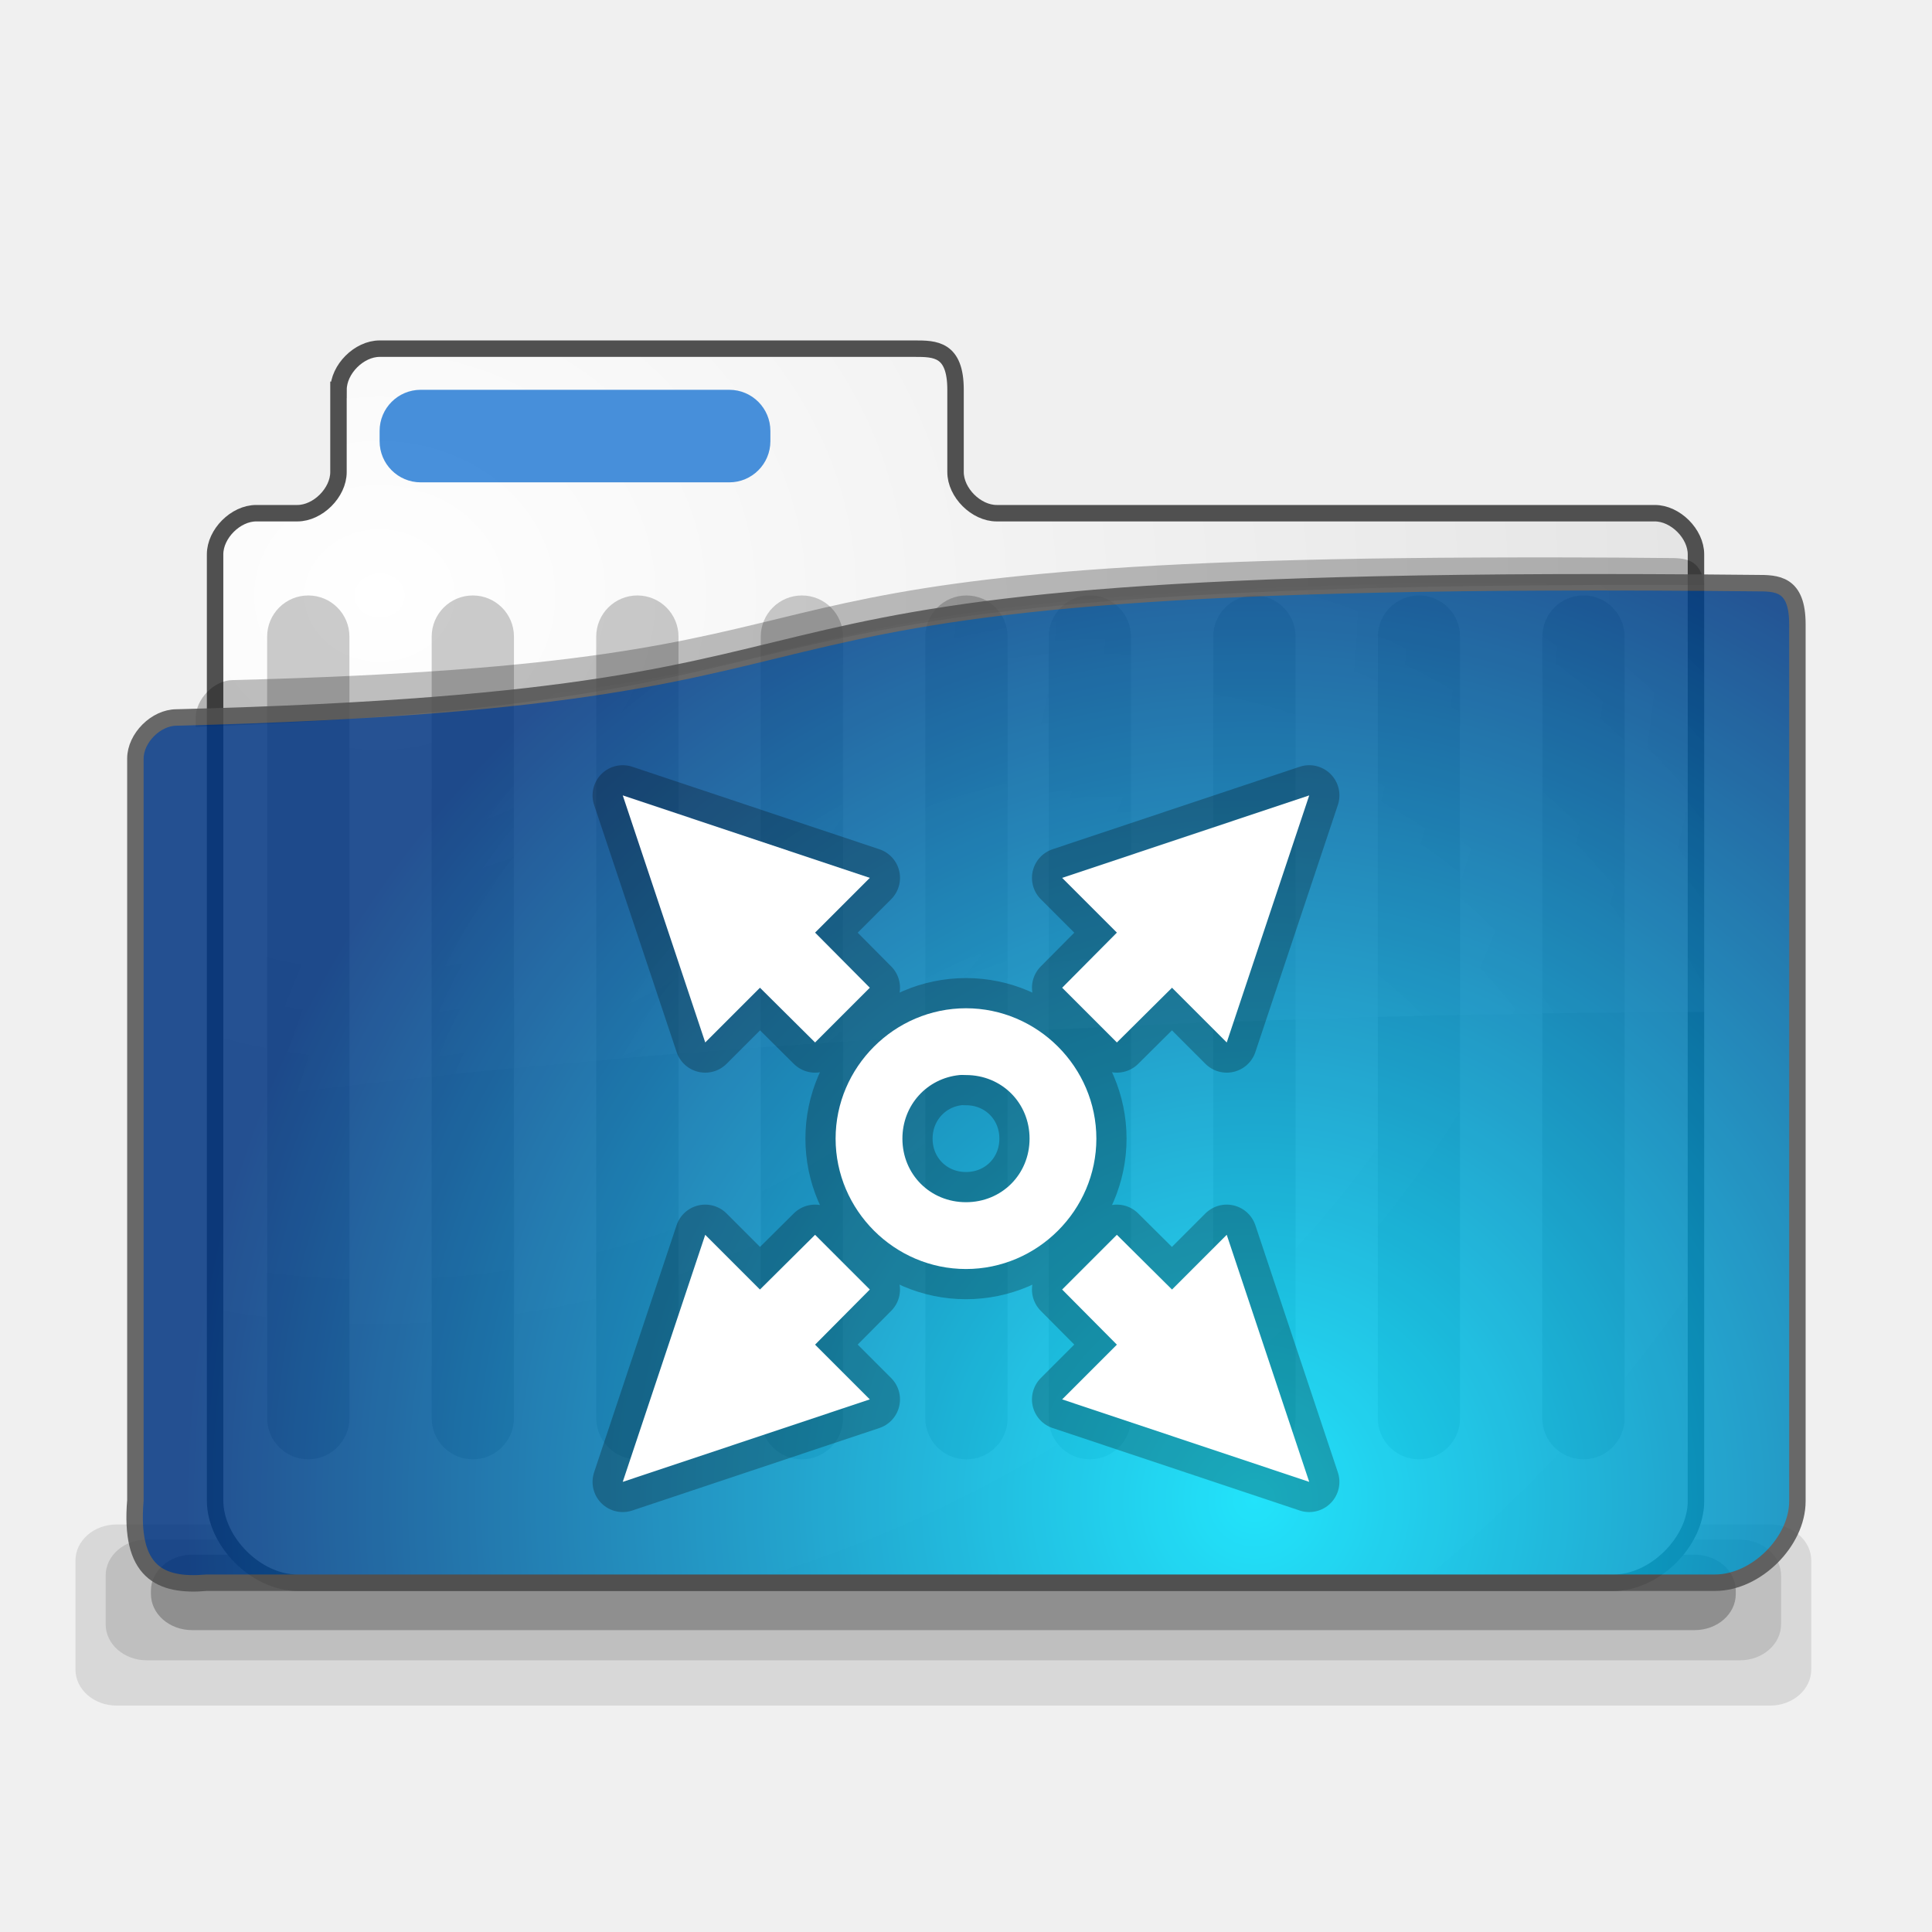
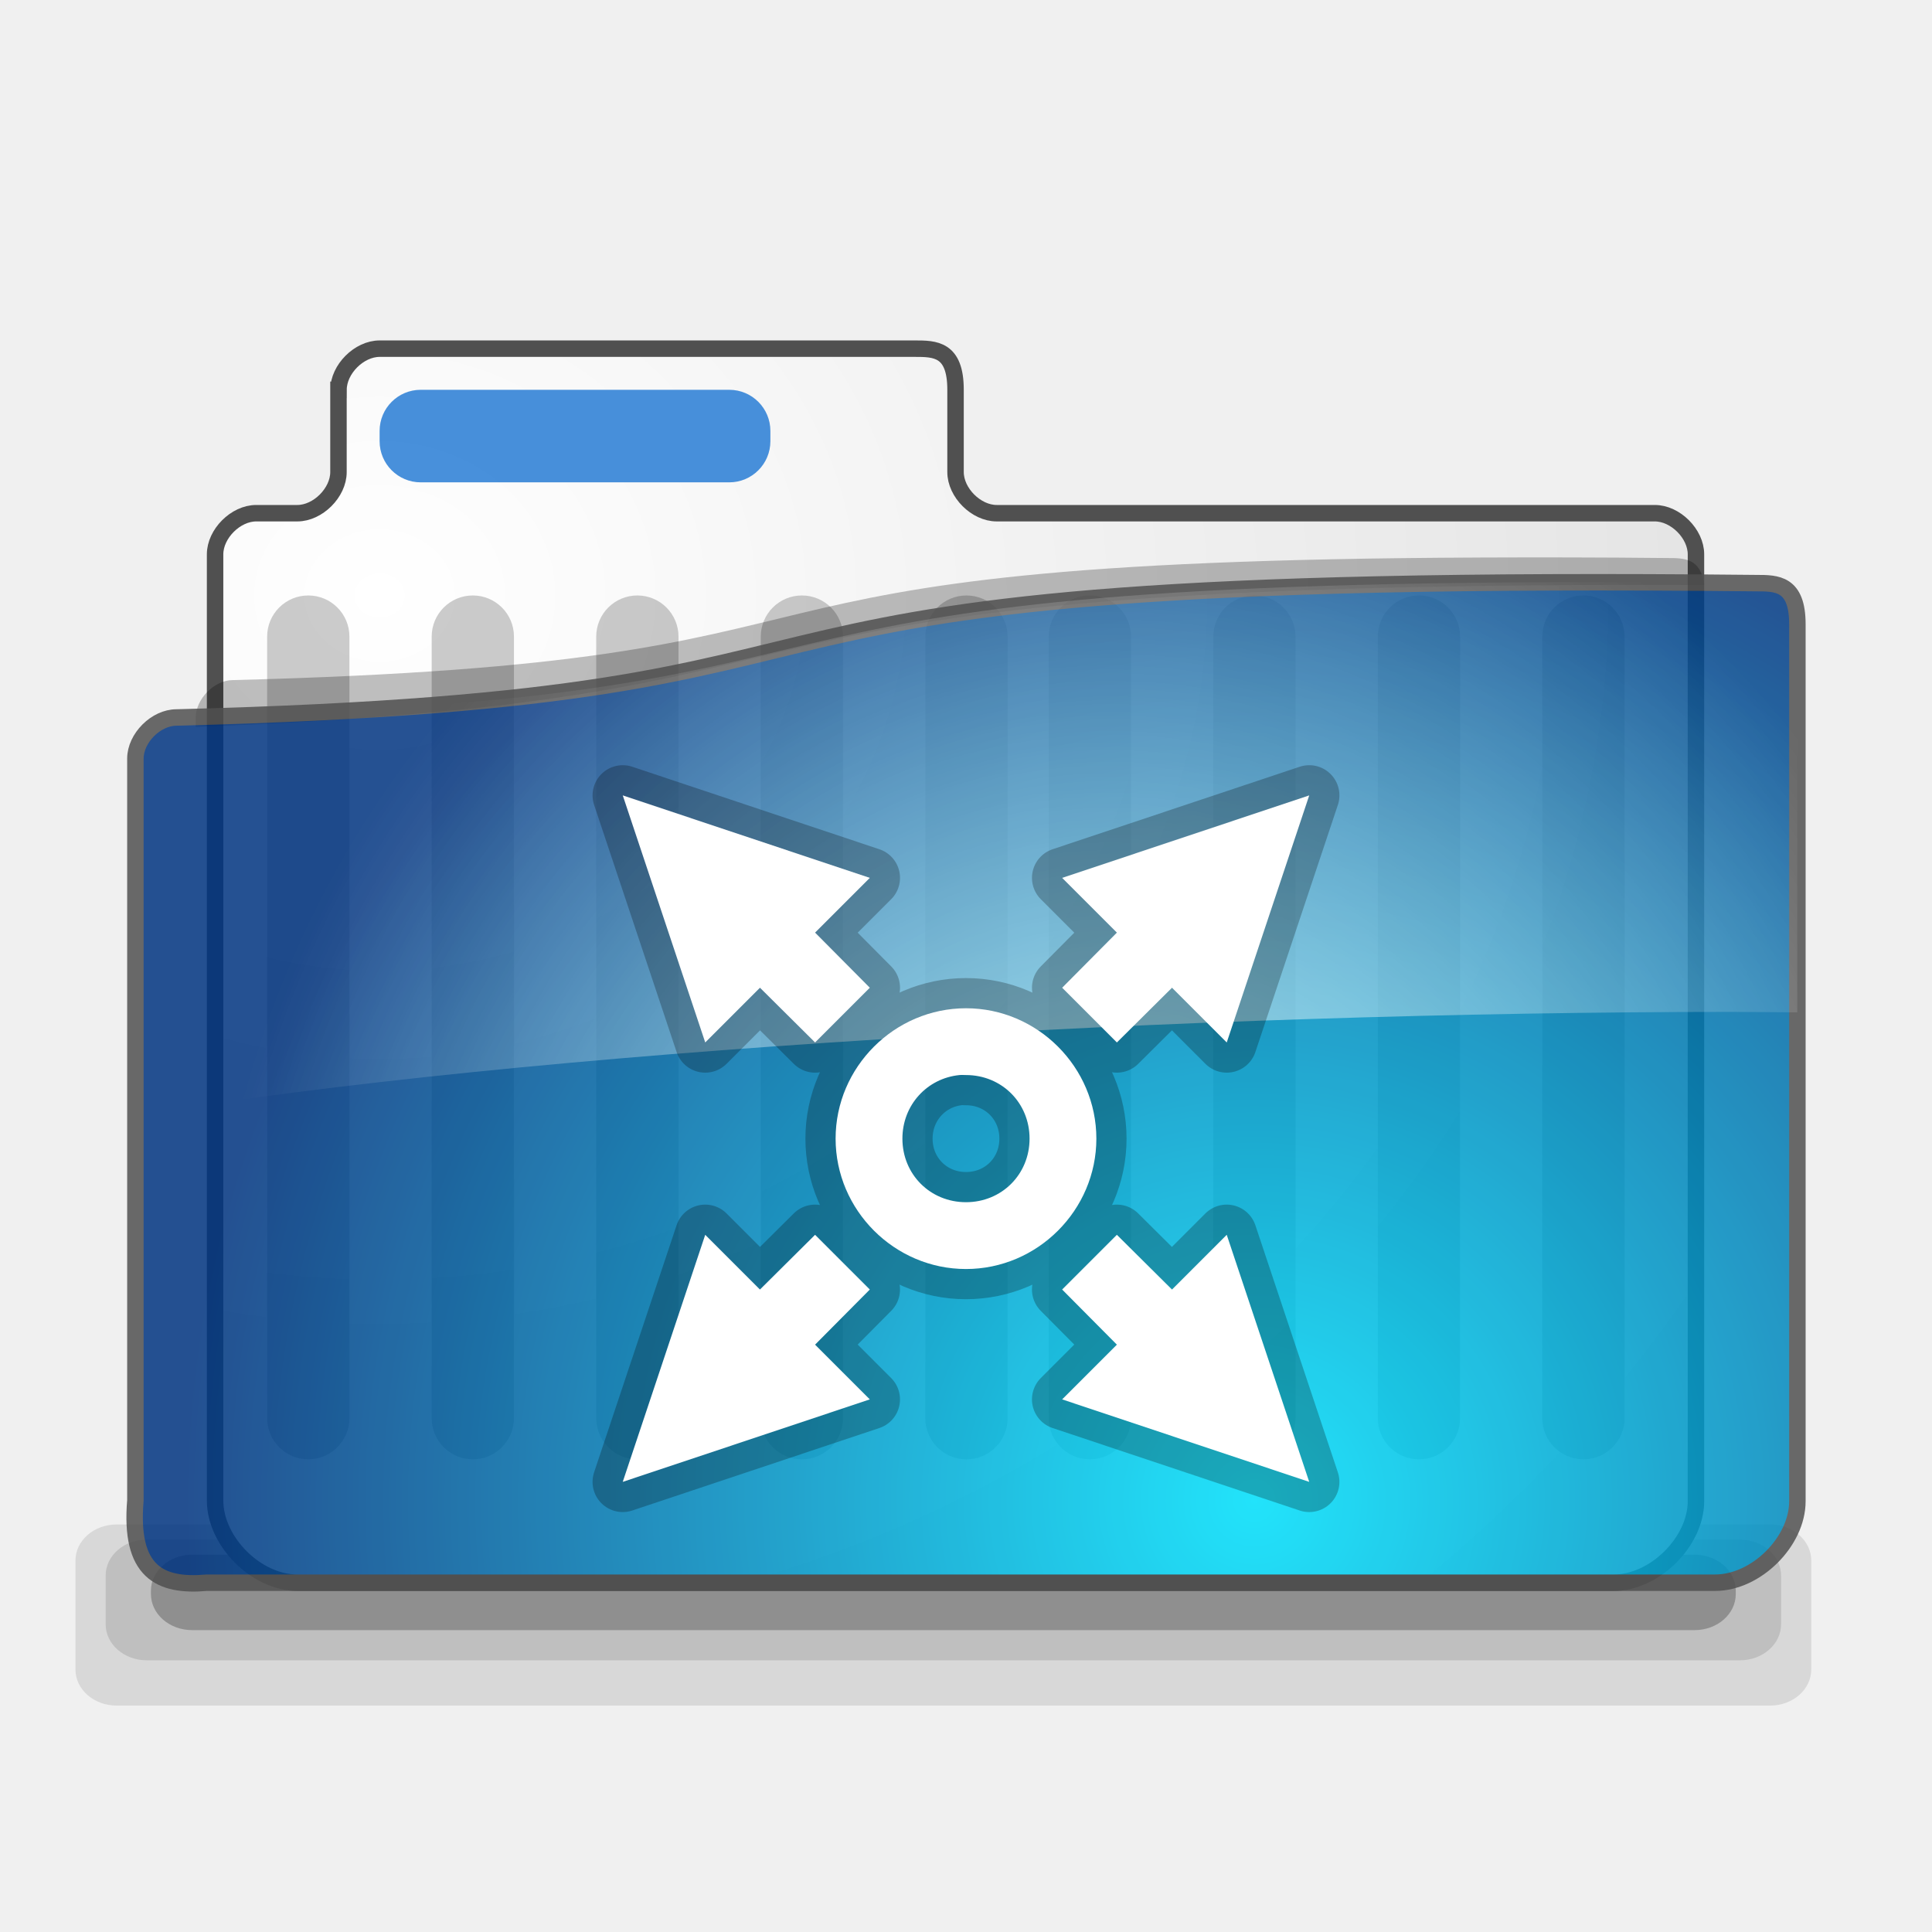
<svg xmlns="http://www.w3.org/2000/svg" xmlns:xlink="http://www.w3.org/1999/xlink" width="128" height="128" id="svg2" version="1.1">
  <defs id="defs4">
    <linearGradient id="linearGradient3786">
      <stop style="stop-color:#ffffff;stop-opacity:1;" offset="0" id="stop3788" />
      <stop style="stop-color:#ffffff;stop-opacity:0;" offset="1" id="stop3790" />
    </linearGradient>
    <linearGradient id="linearGradient3802">
      <stop style="stop-color:#f8ff00;stop-opacity:1;" offset="0" id="stop3804" />
      <stop style="stop-color:#dc9500;stop-opacity:1;" offset="1" id="stop3806" />
    </linearGradient>
    <linearGradient id="linearGradient3785">
      <stop style="stop-color:#ffffff;stop-opacity:1;" offset="0" id="stop3787" />
      <stop style="stop-color:#d6d6d6;stop-opacity:1;" offset="1" id="stop3789" />
    </linearGradient>
    <radialGradient xlink:href="#linearGradient3785" id="radialGradient3791" cx="120" cy="217.068" fx="120" fy="217.068" r="366" gradientTransform="matrix(0.3723091,0,0,0.327632,-19.52724,892.6949)" gradientUnits="userSpaceOnUse" />
    <radialGradient xlink:href="#linearGradient3802" id="radialGradient3808" cx="548" cy="726.625" fx="548" fy="726.625" r="364" gradientTransform="matrix(0.1946645,0,0,0.1946645,-23.56962,882.3219)" gradientUnits="userSpaceOnUse" />
    <radialGradient xlink:href="#linearGradient3786" id="radialGradient3792" cx="69.104" cy="1007.593" fx="69.104" fy="1007.593" r="49.081" gradientTransform="matrix(1.222481,2.9627286e-6,-3.21361e-6,1.324354,-10.90223,-318.9127)" gradientUnits="userSpaceOnUse" />
    <radialGradient xlink:href="#linearGradient4161" id="radialGradient4167" cx="160" cy="88.782" fx="160" fy="88.782" r="13.906" gradientTransform="matrix(1.438202,6.1779722e-7,-4.6334786e-7,1.078652,-70.11232,-12.76486)" gradientUnits="userSpaceOnUse" />
    <linearGradient id="linearGradient4161">
      <stop style="stop-color:#ffffff;stop-opacity:1;" offset="0" id="stop4163" />
      <stop style="stop-color:#ffffff;stop-opacity:0;" offset="1" id="stop4165" />
    </linearGradient>
    <radialGradient xlink:href="#linearGradient3785-5" id="radialGradient3791-8" cx="120" cy="217.068" fx="120" fy="217.068" r="366" gradientTransform="matrix(0.3723091,0,0,0.327632,-19.52724,892.6949)" gradientUnits="userSpaceOnUse" />
    <linearGradient id="linearGradient3785-5">
      <stop style="stop-color:#ffffff;stop-opacity:1;" offset="0" id="stop3787-8" />
      <stop style="stop-color:#d6d6d6;stop-opacity:1;" offset="1" id="stop3789-0" />
    </linearGradient>
    <radialGradient xlink:href="#linearGradient3802-5" id="radialGradient3808-0" cx="548" cy="726.625" fx="548" fy="726.625" r="364" gradientTransform="matrix(0.1946645,0,0,0.1946645,-23.56962,882.3219)" gradientUnits="userSpaceOnUse" />
    <linearGradient id="linearGradient3802-5">
      <stop style="stop-color:#b5ff00;stop-opacity:1;" offset="0" id="stop3804-1" />
      <stop style="stop-color:#205900;stop-opacity:1;" offset="1" id="stop3806-8" />
    </linearGradient>
    <radialGradient xlink:href="#linearGradient3786-1" id="radialGradient3792-5" cx="69.104" cy="1007.593" fx="69.104" fy="1007.593" r="49.081" gradientTransform="matrix(1.222481,2.9627286e-6,-3.21361e-6,1.324354,-10.90223,-318.9127)" gradientUnits="userSpaceOnUse" />
    <linearGradient id="linearGradient3786-1">
      <stop style="stop-color:#ffffff;stop-opacity:1;" offset="0" id="stop3788-0" />
      <stop style="stop-color:#ffffff;stop-opacity:0;" offset="1" id="stop3790-6" />
    </linearGradient>
    <radialGradient xlink:href="#linearGradient3786-1" id="radialGradient3052" gradientUnits="userSpaceOnUse" gradientTransform="matrix(1.222481,2.9627286e-6,-3.21361e-6,1.324354,-10.90223,-318.9127)" cx="69.104" cy="1007.593" fx="69.104" fy="1007.593" r="49.081" />
    <radialGradient xlink:href="#linearGradient3802-5" id="radialGradient3055" gradientUnits="userSpaceOnUse" gradientTransform="matrix(0.1946645,0,0,0.1946645,-23.56962,882.3219)" cx="548" cy="726.625" fx="548" fy="726.625" r="364" />
    <radialGradient xlink:href="#linearGradient3785-5" id="radialGradient3069" gradientUnits="userSpaceOnUse" gradientTransform="matrix(0.3723091,0,0,0.327632,-19.52724,892.6949)" cx="120" cy="217.068" fx="120" fy="217.068" r="366" />
    <linearGradient id="linearGradient3785-0">
      <stop style="stop-color:#ffffff;stop-opacity:1;" offset="0" id="stop3787-7" />
      <stop style="stop-color:#d6d6d6;stop-opacity:1;" offset="1" id="stop3789-1" />
    </linearGradient>
    <linearGradient id="linearGradient3802-56">
      <stop style="stop-color:#ff8400;stop-opacity:1;" offset="0" id="stop3804-16" />
      <stop style="stop-color:#4b2700;stop-opacity:1;" offset="1" id="stop3806-83" />
    </linearGradient>
    <radialGradient xlink:href="#linearGradient3785-7" id="radialGradient3791-1" cx="120" cy="217.068" fx="120" fy="217.068" r="366" gradientTransform="matrix(0.3723091,0,0,0.327632,-19.52724,892.6949)" gradientUnits="userSpaceOnUse" />
    <linearGradient id="linearGradient3785-7">
      <stop style="stop-color:#ffffff;stop-opacity:1;" offset="0" id="stop3787-9" />
      <stop style="stop-color:#d6d6d6;stop-opacity:1;" offset="1" id="stop3789-6" />
    </linearGradient>
    <radialGradient xlink:href="#linearGradient3802-6" id="radialGradient3808-7" cx="548" cy="726.625" fx="548" fy="726.625" r="364" gradientTransform="matrix(0.1946645,0,0,0.1946645,-23.56962,882.3219)" gradientUnits="userSpaceOnUse" />
    <linearGradient id="linearGradient3802-6">
      <stop style="stop-color:#00e3ff;stop-opacity:1;" offset="0" id="stop3804-5" />
      <stop style="stop-color:#003480;stop-opacity:1;" offset="1" id="stop3806-6" />
    </linearGradient>
    <radialGradient xlink:href="#linearGradient3786-9" id="radialGradient3792-52" cx="69.104" cy="1007.593" fx="69.104" fy="1007.593" r="49.081" gradientTransform="matrix(1.222481,2.9627286e-6,-3.21361e-6,1.324354,-10.90223,-318.9127)" gradientUnits="userSpaceOnUse" />
    <linearGradient id="linearGradient3786-9">
      <stop style="stop-color:#ffffff;stop-opacity:1;" offset="0" id="stop3788-6" />
      <stop style="stop-color:#ffffff;stop-opacity:0;" offset="1" id="stop3790-27" />
    </linearGradient>
    <radialGradient xlink:href="#linearGradient4161" id="radialGradient3135" gradientUnits="userSpaceOnUse" gradientTransform="matrix(1.438202,6.1779722e-7,-4.6334786e-7,1.078652,-70.11232,911.5973)" cx="160" cy="88.782" fx="160" fy="88.782" r="13.906" />
    <radialGradient xlink:href="#linearGradient3785-0-1" id="radialGradient4507" gradientUnits="userSpaceOnUse" gradientTransform="matrix(0.3723091,0,0,0.327632,-19.52724,892.6949)" cx="120" cy="217.068" fx="120" fy="217.068" r="366" />
    <linearGradient id="linearGradient3785-0-1">
      <stop style="stop-color:#ffffff;stop-opacity:1;" offset="0" id="stop3787-7-8" />
      <stop style="stop-color:#d6d6d6;stop-opacity:1;" offset="1" id="stop3789-1-7" />
    </linearGradient>
    <radialGradient xlink:href="#linearGradient3786-7-0" id="radialGradient4490" gradientUnits="userSpaceOnUse" gradientTransform="matrix(1.222481,2.9627286e-6,-3.21361e-6,1.324354,-10.90223,-318.9127)" cx="69.104" cy="1007.593" fx="69.104" fy="1007.593" r="49.081" />
    <linearGradient id="linearGradient3786-7-0">
      <stop style="stop-color:#ffffff;stop-opacity:1;" offset="0" id="stop3788-01-1" />
      <stop style="stop-color:#ffffff;stop-opacity:0;" offset="1" id="stop3790-2-7" />
    </linearGradient>
    <radialGradient xlink:href="#linearGradient3802-6-6" id="radialGradient4493" gradientUnits="userSpaceOnUse" gradientTransform="matrix(0.1946645,0,0,0.1946645,-23.56962,882.3219)" cx="548" cy="726.625" fx="548" fy="726.625" r="364" />
    <linearGradient id="linearGradient3802-6-6">
      <stop style="stop-color:#00e3ff;stop-opacity:1;" offset="0" id="stop3804-5-4" />
      <stop style="stop-color:#003480;stop-opacity:1;" offset="1" id="stop3806-6-8" />
    </linearGradient>
    <radialGradient xlink:href="#linearGradient3785-0-1" id="radialGradient4514" gradientUnits="userSpaceOnUse" gradientTransform="matrix(1.369066,-5.9207165e-7,5.920727e-7,1.369068,-60.89642,-371.428)" cx="157.696" cy="1007.101" fx="157.696" fy="1007.101" r="14.609" />
    <linearGradient id="linearGradient8122">
      <stop style="stop-color:#ffffff;stop-opacity:1;" offset="0" id="stop8124" />
      <stop style="stop-color:#d6d6d6;stop-opacity:1;" offset="1" id="stop8126" />
    </linearGradient>
    <radialGradient xlink:href="#linearGradient3802-6-6" id="radialGradient4476" gradientUnits="userSpaceOnUse" gradientTransform="matrix(1.369066,-5.9207165e-7,5.920727e-7,1.369068,-60.89642,-371.428)" cx="165" cy="1014.406" fx="165" fy="1014.406" r="14.609" />
    <linearGradient id="linearGradient8129">
      <stop style="stop-color:#00e3ff;stop-opacity:1;" offset="0" id="stop8131" />
      <stop style="stop-color:#003480;stop-opacity:1;" offset="1" id="stop8133" />
    </linearGradient>
    <radialGradient xlink:href="#linearGradient4161-2" id="radialGradient4478" gradientUnits="userSpaceOnUse" gradientTransform="matrix(1.438202,6.1779722e-7,-4.6334786e-7,1.078652,-70.11232,911.5973)" cx="160" cy="88.782" fx="160" fy="88.782" r="13.906" />
    <linearGradient id="linearGradient4161-2">
      <stop style="stop-color:#ffffff;stop-opacity:1;" offset="0" id="stop4163-0" />
      <stop style="stop-color:#ffffff;stop-opacity:0;" offset="1" id="stop4165-5" />
    </linearGradient>
    <radialGradient xlink:href="#linearGradient3785-0-1" id="radialGradient4524" cx="150" cy="1042.505" fx="150" fy="1042.505" r="6.5" gradientTransform="matrix(1.538461,-4.0200113e-6,4.0200063e-6,1.53846,-80.77343,-561.489)" gradientUnits="userSpaceOnUse" />
    <linearGradient id="linearGradient8140">
      <stop style="stop-color:#ffffff;stop-opacity:1;" offset="0" id="stop8142" />
      <stop style="stop-color:#d6d6d6;stop-opacity:1;" offset="1" id="stop8144" />
    </linearGradient>
    <radialGradient xlink:href="#linearGradient3802-6-6" id="radialGradient4532" cx="154.812" cy="1050.862" fx="154.812" fy="1050.862" r="6.5" gradientTransform="matrix(1.384617,-4.5998478e-6,4.5998576e-6,1.384619,-59.3608,-403.6813)" gradientUnits="userSpaceOnUse" />
    <linearGradient id="linearGradient8147">
      <stop style="stop-color:#00e3ff;stop-opacity:1;" offset="0" id="stop8149" />
      <stop style="stop-color:#003480;stop-opacity:1;" offset="1" id="stop8151" />
    </linearGradient>
+     <radialGradient xlink:href="#linearGradient3802-6-6" id="radialGradient6057" gradientUnits="userSpaceOnUse" gradientTransform="matrix(1.384617,-4.5998478e-6,4.5998576e-6,1.384619,-59.3608,-403.6813)" cx="154.812" cy="1050.862" fx="154.812" fy="1050.862" r="6.5" />
+     <radialGradient xlink:href="#linearGradient3785-0-1" id="radialGradient6060" gradientUnits="userSpaceOnUse" gradientTransform="matrix(1.538461,-4.0200113e-6,4.0200063e-6,1.53846,-80.77343,-561.489)" cx="150" cy="1042.505" fx="150" fy="1042.505" r="6.5" />
+     <radialGradient xlink:href="#linearGradient4161-2" id="radialGradient6064" gradientUnits="userSpaceOnUse" gradientTransform="matrix(1.438202,6.1779722e-7,-4.6334786e-7,1.078652,-70.11232,911.5973)" cx="160" cy="88.782" fx="160" fy="88.782" r="13.906" />
+     <radialGradient xlink:href="#linearGradient3802-6-6" id="radialGradient6068" gradientUnits="userSpaceOnUse" gradientTransform="matrix(1.369066,-5.9207165e-7,5.920727e-7,1.369068,-60.89642,-371.428)" cx="165" cy="1014.406" fx="165" fy="1014.406" r="14.609" />
+     <radialGradient xlink:href="#linearGradient3785-0-1" id="radialGradient6077" gradientUnits="userSpaceOnUse" gradientTransform="matrix(1.369066,-5.9207165e-7,5.920727e-7,1.369068,-60.89642,-371.428)" cx="157.696" cy="1007.101" fx="157.696" fy="1007.101" r="14.609" />
+     <radialGradient xlink:href="#linearGradient3802-6-6" id="radialGradient6084" gradientUnits="userSpaceOnUse" gradientTransform="matrix(0.1946645,0,0,0.1946645,-23.56962,882.3219)" cx="548" cy="726.625" fx="548" fy="726.625" r="364" />
+     <radialGradient xlink:href="#linearGradient3786-7-0" id="radialGradient6088" gradientUnits="userSpaceOnUse" gradientTransform="matrix(1.222481,2.9627286e-6,-3.21361e-6,1.324354,-10.90223,-318.9127)" cx="69.104" cy="1007.593" fx="69.104" fy="1007.593" r="49.081" />
+     <radialGradient xlink:href="#linearGradient3785-0-1" id="radialGradient6102" gradientUnits="userSpaceOnUse" gradientTransform="matrix(0.3723091,0,0,0.327632,-19.52724,892.6949)" cx="120" cy="217.068" fx="120" fy="217.068" r="366" />
  </defs>
  <g id="layer1" transform="translate(0,-924.3622)">
-     <g transform="translate(2.5e-7,-2.6171874e-6)" id="g4534">
-       <path style="fill:#666666;fill-rule:evenodd;stroke:#999999;stroke-width:1.391;stroke-linecap:butt;stroke-linejoin:miter;stroke-miterlimit:4;stroke-opacity:1;stroke-dasharray:none" d="m 171.13,1009.927 c 1.542,0 2.783,-1.241 2.783,-2.783 l 0,-2.783 c 0,-1.542 -1.241,-2.783 -2.783,-2.783 -8.348,-4.174 -5.565,15.304 0,8.348 z" id="path3151" />
-       <text x="-56" y="948.362" id="text5893-3" xml:space="preserve" style="font-size:24px;font-style:normal;font-weight:normal;line-height:125%;letter-spacing:0px;word-spacing:0px;fill:#000000;fill-opacity:1;stroke:none;font-family:Sans">
-         <tspan x="-56" y="948.362" id="tspan5895-8">128</tspan>
-       </text>
-       <rect ry="2.389" rx="2.725" y="1025.362" x="5" height="12" width="115" id="rect3806" style="opacity:0.1;fill:#000000;fill-opacity:1;stroke:none" />
-       <rect ry="2.389" rx="2.725" y="1026.362" x="7" height="8" width="111" id="rect3804" style="opacity:0.12;fill:#000000;stroke:none" />
-       <rect ry="2.389" rx="2.725" y="1027.362" x="10" height="5" width="105" id="rect3802" style="opacity:0.25;fill:#000000;stroke:none" />
-       <path id="rect3002" d="m 22.425,950.187 0,5.451 c 0,1.363 -1.363,2.725 -2.725,2.725 -0.7,0 -1.399,0 -2.725,0 -1.363,0 -2.725,1.363 -2.725,2.725 l 0,62.682 c 0,2.725 2.725,5.451 5.451,5.451 l 87.21,0 c 2.725,0 5.451,-2.725 5.451,-5.398 l 0,-62.735 c 0,-1.363 -1.363,-2.725 -2.725,-2.725 l -43.605,0 c -1.363,0 -2.725,-1.363 -2.725,-2.725 l 0,-5.451 c 0,-2.725 -1.363,-2.725 -2.725,-2.725 l -35.429,1e-5 c -1.363,0 -2.725,1.363 -2.725,2.725 z" style="fill:url(#radialGradient4507);fill-opacity:1;stroke:#505050;stroke-width:1.09;stroke-miterlimit:4;stroke-opacity:1;stroke-dasharray:none" />
-       <g transform="matrix(0.1362651,0,0,0.1362651,6.79804,929.4252)" id="g3867">
-         <rect style="opacity:0.2;fill:#000000;fill-opacity:1;stroke:none" id="rect3847" width="40" height="420" x="80" y="252.362" rx="20" ry="20" />
-         <rect ry="20" rx="20" y="252.362" x="160" height="420" width="40" id="rect3849" style="opacity:0.2;fill:#000000;fill-opacity:1;stroke:none" />
-         <rect style="opacity:0.2;fill:#000000;fill-opacity:1;stroke:none" id="rect3851" width="40" height="420" x="240" y="252.362" rx="20" ry="20" />
-         <rect ry="20" rx="20" y="252.362" x="320" height="420" width="40" id="rect3853" style="opacity:0.2;fill:#000000;fill-opacity:1;stroke:none" />
-         <rect style="opacity:0.2;fill:#000000;fill-opacity:1;stroke:none" id="rect3855" width="40" height="420" x="400" y="252.362" rx="20" ry="20" />
-         <rect ry="20" rx="20" y="252.362" x="460" height="420" width="40" id="rect3857" style="opacity:0.2;fill:#000000;fill-opacity:1;stroke:none" />
-         <rect style="opacity:0.2;fill:#000000;fill-opacity:1;stroke:none" id="rect3859" width="40" height="420" x="540" y="252.362" rx="20" ry="20" />
-         <rect ry="20" rx="20" y="252.362" x="620" height="420" width="40" id="rect3861" style="opacity:0.2;fill:#000000;fill-opacity:1;stroke:none" />
-         <rect style="opacity:0.2;fill:#000000;fill-opacity:1;stroke:none" id="rect3863" width="40" height="420" x="700" y="252.362" rx="20" ry="20" />
-       </g>
-       <path id="path3797" d="m 98.082,961.3 c -56.631,0.216 -35.932,6.929 -82.654,8.12 -1.237,0 -2.46,1.256 -2.46,2.493 l 0,0.607 c 49.802,-1.867 26.412,-9.686 99.939,-9.401 -0.22,-1.774 -1.319,-1.786 -2.426,-1.786 -4.506,-0.047 -8.624,-0.048 -12.4,-0.034 z" style="opacity:0.25;fill:#000000;fill-opacity:1;stroke:none" />
-       <path id="path3015" d="m 102.822,962.934 c -61.041,0.238 -39.677,7.656 -91.125,8.969 -1.363,0 -2.719,1.356 -2.719,2.719 l 0,23.656 c 25.781,-4.312 70.315,-6.875 105.719,-6.875 1.463,0 2.922,0.022 4.375,0.031 l 0,-25.719 c 0,-2.725 -1.356,-2.719 -2.719,-2.719 -4.962,-0.052 -9.462,-0.078 -13.531,-0.062 z" style="opacity:0.75;fill:url(#radialGradient4490);fill-opacity:1;stroke:none" />
-       <rect ry="2.725" rx="2.725" y="950.187" x="25.15" height="6.132" width="25.89" id="rect3828" style="opacity:0.85;fill:#287dd5;fill-opacity:1;stroke:none" />
-       <path style="opacity:0.85;fill:url(#radialGradient4493);fill-opacity:1;stroke:#505050;stroke-width:1.09;stroke-miterlimit:4;stroke-opacity:1;stroke-dasharray:none" d="m 11.695,971.897 c -1.363,0 -2.725,1.363 -2.725,2.725 l 0,49.148 c -0.397,4.727 1.603,5.727 4.73,5.451 l 99.931,0 c 2.725,0 5.451,-2.725 5.451,-5.398 l 0,-58.102 c 0,-2.725 -1.363,-2.725 -2.725,-2.725 C 36.971,962.168 66.572,970.497 11.695,971.897 z" id="path3798" />
-       <text x="184" y="1000.362" id="text5901" xml:space="preserve" style="font-size:16px;font-style:normal;font-weight:normal;line-height:125%;letter-spacing:0px;word-spacing:0px;fill:#000000;fill-opacity:1;stroke:none;font-family:Sans">
-         <tspan x="184" y="1000.362" id="tspan5903">31 - 17</tspan>
-       </text>
-       <text x="172" y="1048.362" id="text5905" xml:space="preserve" style="font-size:16px;font-style:normal;font-weight:normal;line-height:125%;letter-spacing:0px;word-spacing:0px;fill:#000000;fill-opacity:1;stroke:none;font-family:Sans">
-         <tspan x="172" y="1048.362" id="tspan5907">16</tspan>
-       </text>
-       <path style="fill:url(#radialGradient4514);fill-opacity:1;fill-rule:evenodd;stroke:#b3b3b3;stroke-width:1.391;stroke-linecap:butt;stroke-linejoin:miter;stroke-miterlimit:4;stroke-opacity:1;stroke-dasharray:none" d="m 148.87,989.058 c -1.542,0 -2.783,1.241 -2.783,2.783 l 0,25.043 c 0,1.542 1.241,2.783 2.783,2.783 l 19.478,0 c 1.542,0 2.783,-1.241 2.783,-2.783 l 0,-16.695 c 1.542,0 2.783,-1.241 2.783,-2.783 l 0,-2.783 c 0,-1.542 -1.241,-2.783 -2.783,-2.783 0,-1.542 -1.241,-2.783 -2.783,-2.783 l -19.478,0 z" id="path4512" />
-       <rect width="40" height="40" rx="4.5902016e-07" x="140" y="984.362" id="rect5919" style="fill:none;stroke:#000000;stroke-width:1;stroke-linecap:round;stroke-linejoin:round;stroke-miterlimit:4;stroke-opacity:1;stroke-dasharray:none;stroke-dashoffset:0" />
-       <rect width="24" height="24" rx="4.5902016e-07" x="140" y="1032.362" id="rect5921" style="fill:none;stroke:#000000;stroke-width:1;stroke-linecap:round;stroke-linejoin:round;stroke-miterlimit:4;stroke-opacity:1;stroke-dasharray:none;stroke-dashoffset:0" />
-       <rect width="32" height="4" rx="4.5902016e-07" x="144" y="980.362" id="rect6935" style="fill:#b3b3b3;fill-opacity:1;stroke:none" />
-       <rect width="4" height="32" rx="4.5902016e-07" x="136" y="988.362" id="rect6937" style="fill:#b3b3b3;fill-opacity:1;stroke:none" />
-       <rect width="16" height="4" rx="4.5902016e-07" x="144" y="1028.362" id="rect6939" style="fill:#b3b3b3;fill-opacity:1;stroke:none" />
-       <rect width="4" height="16" rx="4.5902016e-07" x="136" y="1036.362" id="rect6941" style="fill:#b3b3b3;fill-opacity:1;stroke:none" />
-       <path id="rect3144" d="m 148.87,989.058 c -1.542,0 -2.783,1.241 -2.783,2.783 l 0,25.043 c 0,1.542 1.241,2.783 2.783,2.783 l 19.478,0 c 1.542,0 2.783,-1.241 2.783,-2.783 l 0,-16.695 c 1.542,0 2.783,-1.241 2.783,-2.783 l 0,-2.783 c 0,-1.542 -1.241,-2.783 -2.783,-2.783 0,-1.542 -1.241,-2.783 -2.783,-2.783 l -19.478,0 z" style="opacity:0.85;fill:url(#radialGradient4476);fill-opacity:1;fill-rule:evenodd;stroke:#b3b3b3;stroke-width:1.391;stroke-linecap:butt;stroke-linejoin:miter;stroke-miterlimit:4;stroke-opacity:1;stroke-dasharray:none" />
-       <rect ry="1.391" rx="1.391" y="991.841" x="148.87" height="25.043" width="19.478" id="rect3146" style="fill:none;stroke:#eeeeec;stroke-width:1.391;stroke-miterlimit:4;stroke-dasharray:none" />
-       <path id="path4154" d="m 148.875,989.05 c -1.542,0 -2.781,1.24 -2.781,2.781 l 0,14.594 c 6.877,-2.981 15.551,-4.813 25.031,-5.031 l 0,-1.219 c 1.542,0 2.781,-1.24 2.781,-2.781 l 0,-2.781 c 0,-1.542 -1.24,-2.781 -2.781,-2.781 0,-1.542 -1.24,-2.781 -2.781,-2.781 l -19.469,0 z" style="opacity:0.5;fill:url(#radialGradient4478);fill-opacity:1;fill-rule:evenodd;stroke:none" />
-       <path id="rect4029" d="m 147,1036.362 c -1.108,0 -2,0.892 -2,2 l 0,12 c 0,1.108 0.892,2 2,2 l 10,0 c 1.108,0 2,-0.892 2,-2 l 0,-7.281 c 0.597,-0.345 1,-0.977 1,-1.719 l 0,-2 c 0,-0.816 -0.49,-1.501 -1.188,-1.812 -0.312,-0.698 -0.997,-1.188 -1.812,-1.188 z" style="fill:#888a85;fill-opacity:1;stroke:none" />
-       <path style="fill:url(#radialGradient4524);fill-opacity:1;stroke:none" d="m 147,1037.362 c -0.554,0 -1,0.446 -1,1 l 0,12 c 0,0.554 0.446,1 1,1 l 10,0 c 0.554,0 1,-0.446 1,-1 l 0,-8 c 0.554,0 1,-0.446 1,-1 l 0,-2 c 0,-0.554 -0.446,-1 -1,-1 0,-0.554 -0.446,-1 -1,-1 z" id="path4516" />
-       <path id="rect4016" d="m 147,1037.362 c -0.554,0 -1,0.446 -1,1 l 0,12 c 0,0.554 0.446,1 1,1 l 10,0 c 0.554,0 1,-0.446 1,-1 l 0,-8 c 0.554,0 1,-0.446 1,-1 l 0,-2 c 0,-0.554 -0.446,-1 -1,-1 0,-0.554 -0.446,-1 -1,-1 z" style="opacity:0.85;fill:url(#radialGradient4532);fill-opacity:1;stroke:none" />
-       <path id="rect4018" d="m 148,1038.362 c -0.554,0 -1,0.446 -1,1 l 0,10 c 0,0.554 0.446,1 1,1 l 8,0 c 0.554,0 1,-0.446 1,-1 l 0,-10 c 0,-0.554 -0.446,-1 -1,-1 z m 1,1 6,0 c 0.554,0 1,0.446 1,1 l 0,8 c 0,0.554 -0.446,1 -1,1 l -6,0 c -0.554,0 -1,-0.446 -1,-1 l 0,-8 c 0,-0.554 0.446,-1 1,-1 z" style="fill:#eeeeec;fill-opacity:1;stroke:none" />
+     <path id="path3151" d="m 171.13,1009.927 c 1.542,0 2.783,-1.241 2.783,-2.783 l 0,-2.783 c 0,-1.542 -1.241,-2.783 -2.783,-2.783 -8.348,-4.174 -5.565,15.304 0,8.348 z" style="fill:#666666;fill-rule:evenodd;stroke:#999999;stroke-width:1.391;stroke-linecap:butt;stroke-linejoin:miter;stroke-miterlimit:4;stroke-opacity:1;stroke-dasharray:none" />
+     <text style="font-size:24px;font-style:normal;font-weight:normal;line-height:125%;letter-spacing:0px;word-spacing:0px;fill:#000000;fill-opacity:1;stroke:none;font-family:Sans" xml:space="preserve" id="text5893-3" y="948.362" x="-56">
+       <tspan id="tspan5895-8" y="948.362" x="-56">128</tspan>
+     </text>
+     <rect style="opacity:0.1;fill:#000000;fill-opacity:1;stroke:none" id="rect3806" width="115" height="12" x="5" y="1025.362" rx="2.725" ry="2.389" />
+     <rect style="opacity:0.12;fill:#000000;stroke:none" id="rect3804" width="111" height="8" x="7" y="1026.362" rx="2.725" ry="2.389" />
+     <rect style="opacity:0.25;fill:#000000;stroke:none" id="rect3802" width="105" height="5" x="10" y="1027.362" rx="2.725" ry="2.389" />
+     <path style="fill:url(#radialGradient6102);fill-opacity:1;stroke:#505050;stroke-width:1.09;stroke-miterlimit:4;stroke-opacity:1;stroke-dasharray:none" d="m 22.425,950.187 0,5.451 c 0,1.363 -1.363,2.725 -2.725,2.725 -0.7,0 -1.399,0 -2.725,0 -1.363,0 -2.725,1.363 -2.725,2.725 l 0,62.682 c 0,2.725 2.725,5.451 5.451,5.451 l 87.21,0 c 2.725,0 5.451,-2.725 5.451,-5.398 l 0,-62.735 c 0,-1.363 -1.363,-2.725 -2.725,-2.725 l -43.605,0 c -1.363,0 -2.725,-1.363 -2.725,-2.725 l 0,-5.451 c 0,-2.725 -1.363,-2.725 -2.725,-2.725 l -35.429,1e-5 c -1.363,0 -2.725,1.363 -2.725,2.725 z" id="rect3002" />
+     <g id="g3867" transform="matrix(0.1362651,0,0,0.1362651,6.79804,929.4252)">
+       <rect ry="20" rx="20" y="252.362" x="80" height="420" width="40" id="rect3847" style="opacity:0.2;fill:#000000;fill-opacity:1;stroke:none" />
+       <rect style="opacity:0.2;fill:#000000;fill-opacity:1;stroke:none" id="rect3849" width="40" height="420" x="160" y="252.362" rx="20" ry="20" />
+       <rect ry="20" rx="20" y="252.362" x="240" height="420" width="40" id="rect3851" style="opacity:0.2;fill:#000000;fill-opacity:1;stroke:none" />
+       <rect style="opacity:0.2;fill:#000000;fill-opacity:1;stroke:none" id="rect3853" width="40" height="420" x="320" y="252.362" rx="20" ry="20" />
+       <rect ry="20" rx="20" y="252.362" x="400" height="420" width="40" id="rect3855" style="opacity:0.2;fill:#000000;fill-opacity:1;stroke:none" />
+       <rect style="opacity:0.2;fill:#000000;fill-opacity:1;stroke:none" id="rect3857" width="40" height="420" x="460" y="252.362" rx="20" ry="20" />
+       <rect ry="20" rx="20" y="252.362" x="540" height="420" width="40" id="rect3859" style="opacity:0.2;fill:#000000;fill-opacity:1;stroke:none" />
+       <rect style="opacity:0.2;fill:#000000;fill-opacity:1;stroke:none" id="rect3861" width="40" height="420" x="620" y="252.362" rx="20" ry="20" />
+       <rect ry="20" rx="20" y="252.362" x="700" height="420" width="40" id="rect3863" style="opacity:0.2;fill:#000000;fill-opacity:1;stroke:none" />
    </g>
+     <path style="opacity:0.25;fill:#000000;fill-opacity:1;stroke:none" d="m 98.082,961.3 c -56.631,0.216 -35.932,6.929 -82.654,8.12 -1.237,0 -2.46,1.256 -2.46,2.493 l 0,0.607 c 49.802,-1.867 26.412,-9.686 99.939,-9.401 -0.22,-1.774 -1.319,-1.786 -2.426,-1.786 -4.506,-0.047 -8.624,-0.048 -12.4,-0.034 z" id="path3797" />
+     <path id="path3798" d="m 11.695,971.897 c -1.363,0 -2.725,1.363 -2.725,2.725 l 0,49.148 c -0.397,4.727 1.603,5.727 4.73,5.451 l 99.931,0 c 2.725,0 5.451,-2.725 5.451,-5.398 l 0,-58.102 c 0,-2.725 -1.363,-2.725 -2.725,-2.725 C 36.971,962.168 66.572,970.497 11.695,971.897 z" style="opacity:0.85;fill:url(#radialGradient6084);fill-opacity:1;stroke:#505050;stroke-width:1.09;stroke-miterlimit:4;stroke-opacity:1;stroke-dasharray:none" />
+     <path style="opacity:0.75;fill:url(#radialGradient6088);fill-opacity:1;stroke:none" d="m 102.822,962.934 c -61.041,0.238 -39.677,7.656 -91.125,8.969 -1.363,0 -2.719,1.356 -2.719,2.719 l 0,23.656 c 25.781,-4.312 70.315,-6.875 105.719,-6.875 1.463,0 2.922,0.022 4.375,0.031 l 0,-25.719 c 0,-2.725 -1.356,-2.719 -2.719,-2.719 -4.962,-0.052 -9.462,-0.078 -13.531,-0.062 z" id="path3015" />
+     <rect style="opacity:0.85;fill:#287dd5;fill-opacity:1;stroke:none" id="rect3828" width="25.89" height="6.132" x="25.15" y="950.187" rx="2.725" ry="2.725" />
+     <text style="font-size:16px;font-style:normal;font-weight:normal;line-height:125%;letter-spacing:0px;word-spacing:0px;fill:#000000;fill-opacity:1;stroke:none;font-family:Sans" xml:space="preserve" id="text5901" y="1000.362" x="184">
+       <tspan id="tspan5903" y="1000.362" x="184">31 - 17</tspan>
+     </text>
+     <text style="font-size:16px;font-style:normal;font-weight:normal;line-height:125%;letter-spacing:0px;word-spacing:0px;fill:#000000;fill-opacity:1;stroke:none;font-family:Sans" xml:space="preserve" id="text5905" y="1048.362" x="172">
+       <tspan id="tspan5907" y="1048.362" x="172">16</tspan>
+     </text>
+     <path id="path4512" d="m 148.87,989.058 c -1.542,0 -2.783,1.241 -2.783,2.783 l 0,25.043 c 0,1.542 1.241,2.783 2.783,2.783 l 19.478,0 c 1.542,0 2.783,-1.241 2.783,-2.783 l 0,-16.695 c 1.542,0 2.783,-1.241 2.783,-2.783 l 0,-2.783 c 0,-1.542 -1.241,-2.783 -2.783,-2.783 0,-1.542 -1.241,-2.783 -2.783,-2.783 l -19.478,0 z" style="fill:url(#radialGradient6077);fill-opacity:1;fill-rule:evenodd;stroke:#b3b3b3;stroke-width:1.391;stroke-linecap:butt;stroke-linejoin:miter;stroke-miterlimit:4;stroke-opacity:1;stroke-dasharray:none" />
+     <rect style="fill:none;stroke:#000000;stroke-width:1;stroke-linecap:round;stroke-linejoin:round;stroke-miterlimit:4;stroke-opacity:1;stroke-dasharray:none;stroke-dashoffset:0" id="rect5919" y="984.362" x="140" rx="4.5902016e-07" height="40" width="40" />
+     <rect style="fill:none;stroke:#000000;stroke-width:1;stroke-linecap:round;stroke-linejoin:round;stroke-miterlimit:4;stroke-opacity:1;stroke-dasharray:none;stroke-dashoffset:0" id="rect5921" y="1032.362" x="140" rx="4.5902016e-07" height="24" width="24" />
+     <rect style="fill:#b3b3b3;fill-opacity:1;stroke:none" id="rect6935" y="980.362" x="144" rx="4.5902016e-07" height="4" width="32" />
+     <rect style="fill:#b3b3b3;fill-opacity:1;stroke:none" id="rect6937" y="988.362" x="136" rx="4.5902016e-07" height="32" width="4" />
+     <rect style="fill:#b3b3b3;fill-opacity:1;stroke:none" id="rect6939" y="1028.362" x="144" rx="4.5902016e-07" height="4" width="16" />
+     <rect style="fill:#b3b3b3;fill-opacity:1;stroke:none" id="rect6941" y="1036.362" x="136" rx="4.5902016e-07" height="16" width="4" />
+     <path style="opacity:0.85;fill:url(#radialGradient6068);fill-opacity:1;fill-rule:evenodd;stroke:#b3b3b3;stroke-width:1.391;stroke-linecap:butt;stroke-linejoin:miter;stroke-miterlimit:4;stroke-opacity:1;stroke-dasharray:none" d="m 148.87,989.058 c -1.542,0 -2.783,1.241 -2.783,2.783 l 0,25.043 c 0,1.542 1.241,2.783 2.783,2.783 l 19.478,0 c 1.542,0 2.783,-1.241 2.783,-2.783 l 0,-16.695 c 1.542,0 2.783,-1.241 2.783,-2.783 l 0,-2.783 c 0,-1.542 -1.241,-2.783 -2.783,-2.783 0,-1.542 -1.241,-2.783 -2.783,-2.783 l -19.478,0 z" id="rect3144" />
+     <rect style="fill:none;stroke:#eeeeec;stroke-width:1.391;stroke-miterlimit:4;stroke-dasharray:none" id="rect3146" width="19.478" height="25.043" x="148.87" y="991.841" rx="1.391" ry="1.391" />
+     <path style="opacity:0.5;fill:url(#radialGradient6064);fill-opacity:1;fill-rule:evenodd;stroke:none" d="m 148.875,989.05 c -1.542,0 -2.781,1.24 -2.781,2.781 l 0,14.594 c 6.877,-2.981 15.551,-4.813 25.031,-5.031 l 0,-1.219 c 1.542,0 2.781,-1.24 2.781,-2.781 l 0,-2.781 c 0,-1.542 -1.24,-2.781 -2.781,-2.781 0,-1.542 -1.24,-2.781 -2.781,-2.781 l -19.469,0 z" id="path4154" />
+     <path style="fill:#888a85;fill-opacity:1;stroke:none" d="m 147,1036.362 c -1.108,0 -2,0.892 -2,2 l 0,12 c 0,1.108 0.892,2 2,2 l 10,0 c 1.108,0 2,-0.892 2,-2 l 0,-7.281 c 0.597,-0.345 1,-0.977 1,-1.719 l 0,-2 c 0,-0.816 -0.49,-1.501 -1.188,-1.812 -0.312,-0.698 -0.997,-1.188 -1.812,-1.188 z" id="rect4029" />
+     <path id="path4516" d="m 147,1037.362 c -0.554,0 -1,0.446 -1,1 l 0,12 c 0,0.554 0.446,1 1,1 l 10,0 c 0.554,0 1,-0.446 1,-1 l 0,-8 c 0.554,0 1,-0.446 1,-1 l 0,-2 c 0,-0.554 -0.446,-1 -1,-1 0,-0.554 -0.446,-1 -1,-1 z" style="fill:url(#radialGradient6060);fill-opacity:1;stroke:none" />
+     <path style="opacity:0.85;fill:url(#radialGradient6057);fill-opacity:1;stroke:none" d="m 147,1037.362 c -0.554,0 -1,0.446 -1,1 l 0,12 c 0,0.554 0.446,1 1,1 l 10,0 c 0.554,0 1,-0.446 1,-1 l 0,-8 c 0.554,0 1,-0.446 1,-1 l 0,-2 c 0,-0.554 -0.446,-1 -1,-1 0,-0.554 -0.446,-1 -1,-1 z" id="rect4016" />
+     <path style="fill:#eeeeec;fill-opacity:1;stroke:none" d="m 148,1038.362 c -0.554,0 -1,0.446 -1,1 l 0,10 c 0,0.554 0.446,1 1,1 l 8,0 c 0.554,0 1,-0.446 1,-1 l 0,-10 c 0,-0.554 -0.446,-1 -1,-1 z m 1,1 6,0 c 0.554,0 1,0.446 1,1 l 0,8 c 0,0.554 -0.446,1 -1,1 l -6,0 c -0.554,0 -1,-0.446 -1,-1 l 0,-8 c 0,-0.554 0.446,-1 1,-1 z" id="rect4018" />
    <g id="g8093">
      <path style="font-size:medium;font-style:normal;font-variant:normal;font-weight:normal;font-stretch:normal;text-indent:0;text-align:start;text-decoration:none;line-height:normal;letter-spacing:normal;word-spacing:normal;text-transform:none;direction:ltr;block-progression:tb;writing-mode:lr-tb;text-anchor:start;baseline-shift:baseline;opacity:0.25;color:#000000;fill:none;stroke:#000000;stroke-width:4;stroke-linejoin:round;stroke-miterlimit:4;stroke-dasharray:none;marker:none;visibility:visible;display:inline;overflow:visible;enable-background:accumulate;font-family:Sans;-inkscape-font-specification:Sans" d="m 41.259,977.059 5.465,16.369 3.626,-3.626 3.652,3.626 3.626,-3.626 -3.626,-3.652 3.626,-3.626 -16.369,-5.465 z m 45.481,0 -16.369,5.465 3.626,3.626 -3.626,3.652 3.626,3.626 3.652,-3.626 3.626,3.626 5.465,-16.369 z m -22.741,14.103 c -4.737,0 -8.638,3.9 -8.638,8.638 0,4.737 3.9,8.638 8.638,8.638 4.737,0 8.638,-3.9 8.638,-8.638 0,-4.737 -3.9,-8.638 -8.638,-8.638 z m -0.427,4.425 c 0.144,-0.014 0.279,0 0.427,0 2.369,0 4.212,1.843 4.212,4.212 0,2.369 -1.843,4.212 -4.212,4.212 -2.369,0 -4.212,-1.843 -4.212,-4.212 0,-2.221 1.63,-4 3.786,-4.212 z m -16.849,10.584 -5.465,16.369 16.369,-5.465 -3.626,-3.626 3.626,-3.652 -3.626,-3.626 -3.652,3.626 -3.626,-3.626 z m 27.273,0 -3.626,3.626 3.626,3.652 -3.626,3.626 16.369,5.465 -5.465,-16.369 -3.626,3.626 -3.652,-3.626 z" id="path4120" />
      <path id="path4126-9" d="m 41.259,977.059 5.465,16.369 3.626,-3.626 3.652,3.626 3.626,-3.626 -3.626,-3.652 3.626,-3.626 -16.369,-5.465 z m 45.481,0 -16.369,5.465 3.626,3.626 -3.626,3.652 3.626,3.626 3.652,-3.626 3.626,3.626 5.465,-16.369 z m -22.741,14.103 c -4.737,0 -8.638,3.9 -8.638,8.638 0,4.737 3.9,8.638 8.638,8.638 4.737,0 8.638,-3.9 8.638,-8.638 0,-4.737 -3.9,-8.638 -8.638,-8.638 z m -0.427,4.425 c 0.144,-0.014 0.279,0 0.427,0 2.369,0 4.212,1.843 4.212,4.212 0,2.369 -1.843,4.212 -4.212,4.212 -2.369,0 -4.212,-1.843 -4.212,-4.212 0,-2.221 1.63,-4 3.786,-4.212 z m -16.849,10.584 -5.465,16.369 16.369,-5.465 -3.626,-3.626 3.626,-3.652 -3.626,-3.626 -3.652,3.626 -3.626,-3.626 z m 27.273,0 -3.626,3.626 3.626,3.652 -3.626,3.626 16.369,5.465 -5.465,-16.369 -3.626,3.626 -3.652,-3.626 z" style="font-size:medium;font-style:normal;font-variant:normal;font-weight:normal;font-stretch:normal;text-indent:0;text-align:start;text-decoration:none;line-height:normal;letter-spacing:normal;word-spacing:normal;text-transform:none;direction:ltr;block-progression:tb;writing-mode:lr-tb;text-anchor:start;baseline-shift:baseline;color:#000000;fill:#ffffff;fill-opacity:1;stroke:none;stroke-width:1.362;marker:none;visibility:visible;display:inline;overflow:visible;enable-background:accumulate;font-family:Sans;-inkscape-font-specification:Sans" />
      <path style="font-size:medium;font-style:normal;font-variant:normal;font-weight:normal;font-stretch:normal;text-indent:0;text-align:start;text-decoration:none;line-height:normal;letter-spacing:normal;word-spacing:normal;text-transform:none;direction:ltr;block-progression:tb;writing-mode:lr-tb;text-anchor:start;baseline-shift:baseline;color:#000000;fill:#ffffff;fill-opacity:1;stroke:none;stroke-width:1.362;marker:none;visibility:visible;display:inline;overflow:visible;enable-background:accumulate;font-family:Sans;-inkscape-font-specification:Sans" d="m 151.609,997.362 1.682,5.039 1.116,-1.116 1.124,1.116 1.116,-1.116 -1.116,-1.124 1.116,-1.116 -5.039,-1.682 z m 14,0 -5.039,1.682 1.116,1.116 -1.116,1.124 1.116,1.116 1.124,-1.116 1.116,1.116 1.682,-5.039 z m -7,4.341 c -1.458,0 -2.659,1.201 -2.659,2.659 0,1.458 1.201,2.659 2.659,2.659 1.458,0 2.659,-1.201 2.659,-2.659 0,-1.458 -1.201,-2.659 -2.659,-2.659 z m -0.131,1.362 c 0.044,0 0.086,0 0.131,0 0.729,0 1.297,0.567 1.297,1.297 0,0.729 -0.567,1.296 -1.297,1.296 -0.729,0 -1.297,-0.567 -1.297,-1.296 0,-0.684 0.502,-1.231 1.165,-1.297 z m -5.186,3.258 -1.682,5.039 5.039,-1.682 -1.116,-1.116 1.116,-1.124 -1.116,-1.116 -1.124,1.116 -1.116,-1.116 z m 8.395,0 -1.116,1.116 1.116,1.124 -1.116,1.116 5.039,1.682 -1.682,-5.039 -1.116,1.116 -1.124,-1.116 z" id="path3090" />
      <path id="rect3898-7" d="m 152,1040.362 -1,1 -1,1 1,0 0,1 -1,0 0,-1 -2,2 2,2 0,-1 1,0 0,1 -1,0 1,1 1,1 1,-1 1,-1 -1,0 0,-1 1,0 0,1 2,-2 -2,-2 0,1 -1,0 0,-1 1,0 -1,-1 -1,-1 z" style="fill:#ffffff;fill-opacity:1;stroke:none" />
    </g>
  </g>
</svg>
